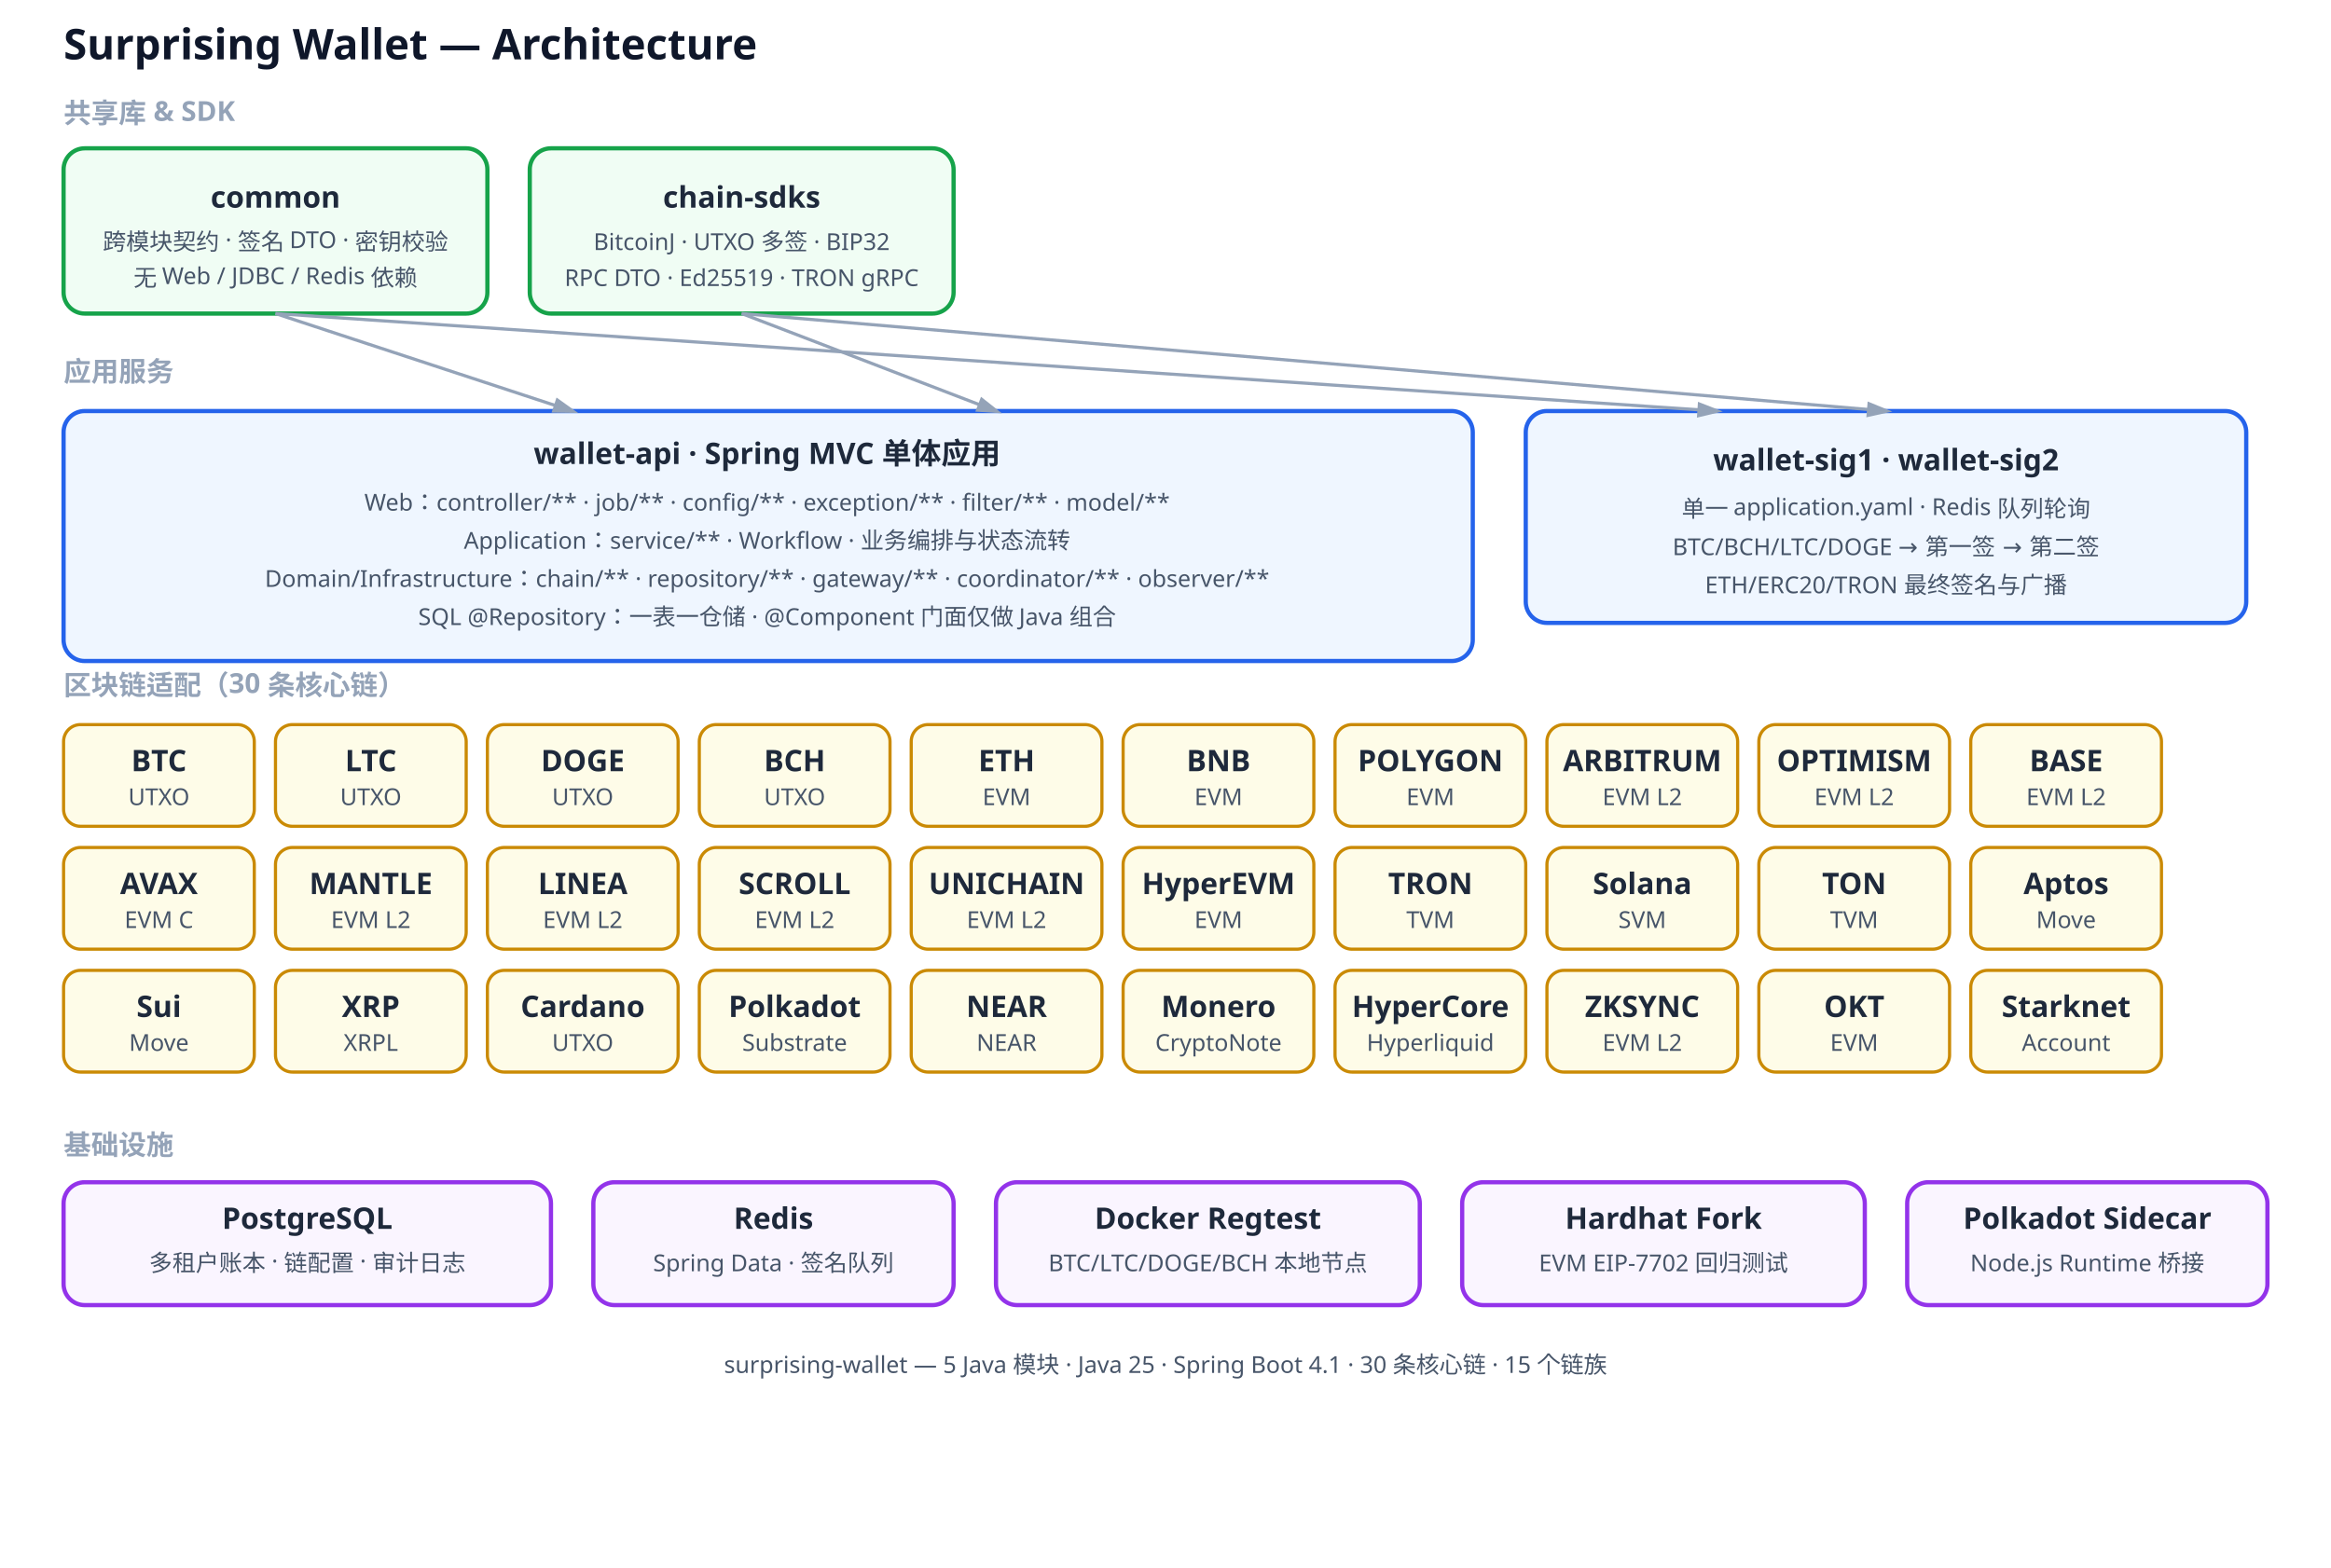
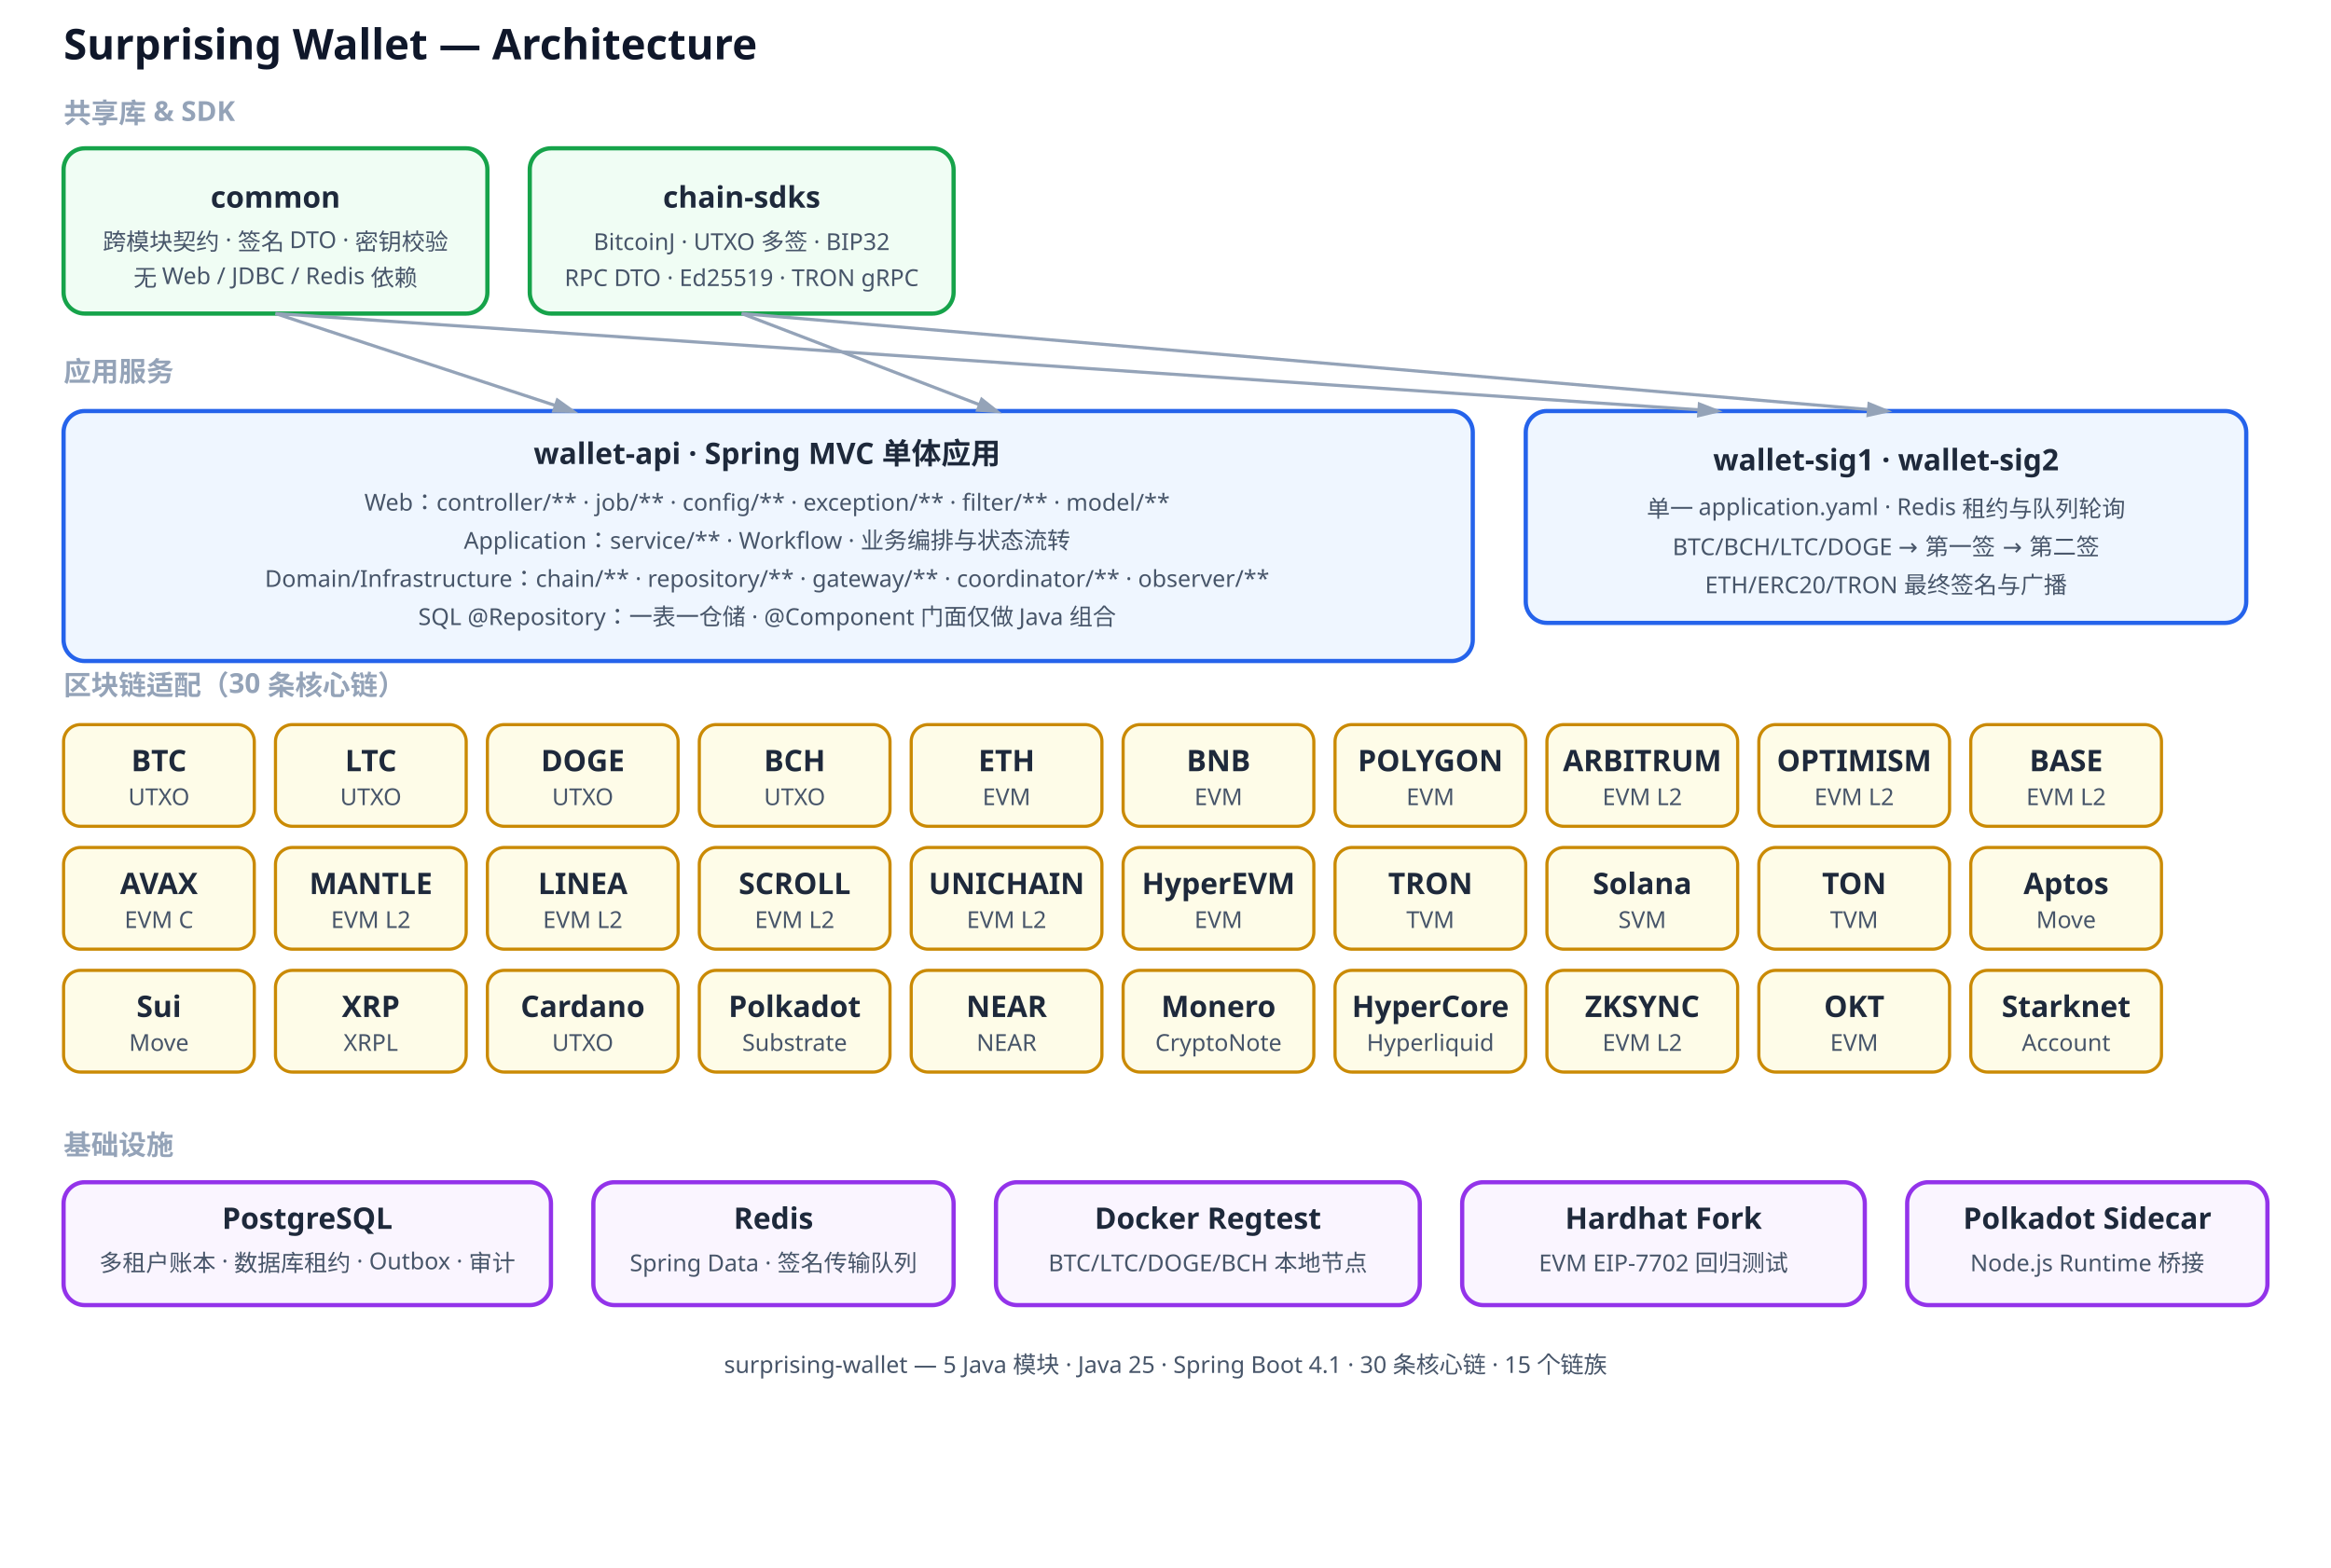
<svg xmlns="http://www.w3.org/2000/svg" width="1100" height="740" viewBox="0 0 1100 740">
  <style>
    .svc   { fill: #eff6ff; stroke: #2563eb; stroke-width: 2; rx: 10; }
    .lib   { fill: #f0fdf4; stroke: #16a34a; stroke-width: 2; rx: 10; }
    .chain { fill: #fefce8; stroke: #ca8a04; stroke-width: 1.5; rx: 8; }
    .infra { fill: #faf5ff; stroke: #9333ea; stroke-width: 2; rx: 10; }
    .label { font: 14px sans-serif; font-weight: 700; fill: #1e293b; }
    .desc  { font: 11px sans-serif; fill: #475569; }
    .title { font: 20px sans-serif; font-weight: 700; fill: #0f172a; }
    .sep   { font: 13px sans-serif; font-weight: 600; fill: #94a3b8; }
    .arrow { stroke: #94a3b8; stroke-width: 1.5; marker-end: url(#arr); }
  </style>
  <defs>
    <marker id="arr" markerWidth="8" markerHeight="8" refX="6" refY="2.5" orient="auto" markerUnits="strokeWidth">
      <path d="M0,0 L0,5 L8,2.5 z" fill="#94a3b8" />
    </marker>
  </defs>
  <text x="30" y="28" class="title">Surprising Wallet —  Architecture</text>
  <text x="30" y="58" class="sep"> 共享库 &amp; SDK</text>
  <rect x="30" y="70" width="200" height="78" class="lib" />
  <text x="130" y="98" text-anchor="middle" class="label">common</text>
  <text x="130" y="118" text-anchor="middle" class="desc">跨模块契约 · 签名 DTO · 密钥校验</text>
  <text x="130" y="135" text-anchor="middle" class="desc">无 Web / JDBC / Redis 依赖</text>
  <rect x="250" y="70" width="200" height="78" class="lib" />
  <text x="350" y="98" text-anchor="middle" class="label">chain-sdks</text>
  <text x="350" y="118" text-anchor="middle" class="desc">BitcoinJ · UTXO 多签 · BIP32</text>
  <text x="350" y="135" text-anchor="middle" class="desc">RPC DTO · Ed25519 · TRON gRPC</text>
  <text x="30" y="180" class="sep"> 应用服务</text>
  <rect x="30" y="194" width="665" height="118" class="svc" />
  <text x="362" y="219" text-anchor="middle" class="label">wallet-api · Spring MVC 单体应用</text>
  <text x="362" y="241" text-anchor="middle" class="desc">Web：controller/** · job/** · config/** · exception/** · filter/** · model/**</text>
  <text x="362" y="259" text-anchor="middle" class="desc">Application：service/** · Workflow · 业务编排与状态流转</text>
  <text x="362" y="277" text-anchor="middle" class="desc">Domain/Infrastructure：chain/** · repository/** · gateway/** · coordinator/** · observer/**</text>
  <text x="362" y="295" text-anchor="middle" class="desc">SQL @Repository：一表一仓储 · @Component 门面仅做 Java 组合</text>
  <rect x="720" y="194" width="340" height="100" class="svc" />
  <text x="890" y="222" text-anchor="middle" class="label">wallet-sig1 · wallet-sig2</text>
-   <text x="890" y="244" text-anchor="middle" class="desc">单一 application.yaml · Redis 队列轮询</text>
+   <text x="890" y="244" text-anchor="middle" class="desc">单一 application.yaml · Redis 租约与队列轮询</text>
  <text x="890" y="262" text-anchor="middle" class="desc">BTC/BCH/LTC/DOGE → 第一签 → 第二签</text>
  <text x="890" y="280" text-anchor="middle" class="desc">ETH/ERC20/TRON 最终签名与广播</text>
  <line x1="130" y1="148" x2="270" y2="194" class="arrow" />
  <line x1="350" y1="148" x2="470" y2="194" class="arrow" />
  <line x1="130" y1="148" x2="810" y2="194" class="arrow" />
  <line x1="350" y1="148" x2="890" y2="194" class="arrow" />
  <text x="30" y="328" class="sep"> 区块链适配（30 条核心链）</text>
  <rect x="30" y="342" width="90" height="48" class="chain" />
  <text x="75" y="364" text-anchor="middle" class="label">BTC</text>
  <text x="75" y="380" text-anchor="middle" class="desc">UTXO</text>
  <rect x="130" y="342" width="90" height="48" class="chain" />
  <text x="175" y="364" text-anchor="middle" class="label">LTC</text>
  <text x="175" y="380" text-anchor="middle" class="desc">UTXO</text>
  <rect x="230" y="342" width="90" height="48" class="chain" />
  <text x="275" y="364" text-anchor="middle" class="label">DOGE</text>
  <text x="275" y="380" text-anchor="middle" class="desc">UTXO</text>
  <rect x="330" y="342" width="90" height="48" class="chain" />
  <text x="375" y="364" text-anchor="middle" class="label">BCH</text>
  <text x="375" y="380" text-anchor="middle" class="desc">UTXO</text>
  <rect x="430" y="342" width="90" height="48" class="chain" />
  <text x="475" y="364" text-anchor="middle" class="label">ETH</text>
  <text x="475" y="380" text-anchor="middle" class="desc">EVM</text>
  <rect x="530" y="342" width="90" height="48" class="chain" />
  <text x="575" y="364" text-anchor="middle" class="label">BNB</text>
  <text x="575" y="380" text-anchor="middle" class="desc">EVM</text>
  <rect x="630" y="342" width="90" height="48" class="chain" />
  <text x="675" y="364" text-anchor="middle" class="label">POLYGON</text>
  <text x="675" y="380" text-anchor="middle" class="desc">EVM</text>
  <rect x="730" y="342" width="90" height="48" class="chain" />
  <text x="775" y="364" text-anchor="middle" class="label">ARBITRUM</text>
  <text x="775" y="380" text-anchor="middle" class="desc">EVM L2</text>
  <rect x="830" y="342" width="90" height="48" class="chain" />
  <text x="875" y="364" text-anchor="middle" class="label">OPTIMISM</text>
  <text x="875" y="380" text-anchor="middle" class="desc">EVM L2</text>
  <rect x="930" y="342" width="90" height="48" class="chain" />
  <text x="975" y="364" text-anchor="middle" class="label">BASE</text>
  <text x="975" y="380" text-anchor="middle" class="desc">EVM L2</text>
  <rect x="30" y="400" width="90" height="48" class="chain" />
  <text x="75" y="422" text-anchor="middle" class="label">AVAX</text>
  <text x="75" y="438" text-anchor="middle" class="desc">EVM C</text>
  <rect x="130" y="400" width="90" height="48" class="chain" />
  <text x="175" y="422" text-anchor="middle" class="label">MANTLE</text>
  <text x="175" y="438" text-anchor="middle" class="desc">EVM L2</text>
  <rect x="230" y="400" width="90" height="48" class="chain" />
  <text x="275" y="422" text-anchor="middle" class="label">LINEA</text>
  <text x="275" y="438" text-anchor="middle" class="desc">EVM L2</text>
  <rect x="330" y="400" width="90" height="48" class="chain" />
  <text x="375" y="422" text-anchor="middle" class="label">SCROLL</text>
  <text x="375" y="438" text-anchor="middle" class="desc">EVM L2</text>
  <rect x="430" y="400" width="90" height="48" class="chain" />
  <text x="475" y="422" text-anchor="middle" class="label">UNICHAIN</text>
  <text x="475" y="438" text-anchor="middle" class="desc">EVM L2</text>
  <rect x="530" y="400" width="90" height="48" class="chain" />
  <text x="575" y="422" text-anchor="middle" class="label">HyperEVM</text>
  <text x="575" y="438" text-anchor="middle" class="desc">EVM</text>
  <rect x="630" y="400" width="90" height="48" class="chain" />
  <text x="675" y="422" text-anchor="middle" class="label">TRON</text>
  <text x="675" y="438" text-anchor="middle" class="desc">TVM</text>
  <rect x="730" y="400" width="90" height="48" class="chain" />
  <text x="775" y="422" text-anchor="middle" class="label">Solana</text>
  <text x="775" y="438" text-anchor="middle" class="desc">SVM</text>
  <rect x="830" y="400" width="90" height="48" class="chain" />
  <text x="875" y="422" text-anchor="middle" class="label">TON</text>
  <text x="875" y="438" text-anchor="middle" class="desc">TVM</text>
  <rect x="930" y="400" width="90" height="48" class="chain" />
  <text x="975" y="422" text-anchor="middle" class="label">Aptos</text>
  <text x="975" y="438" text-anchor="middle" class="desc">Move</text>
  <rect x="30" y="458" width="90" height="48" class="chain" />
  <text x="75" y="480" text-anchor="middle" class="label">Sui</text>
  <text x="75" y="496" text-anchor="middle" class="desc">Move</text>
  <rect x="130" y="458" width="90" height="48" class="chain" />
  <text x="175" y="480" text-anchor="middle" class="label">XRP</text>
  <text x="175" y="496" text-anchor="middle" class="desc">XRPL</text>
  <rect x="230" y="458" width="90" height="48" class="chain" />
  <text x="275" y="480" text-anchor="middle" class="label">Cardano</text>
  <text x="275" y="496" text-anchor="middle" class="desc">UTXO</text>
  <rect x="330" y="458" width="90" height="48" class="chain" />
  <text x="375" y="480" text-anchor="middle" class="label">Polkadot</text>
  <text x="375" y="496" text-anchor="middle" class="desc">Substrate</text>
  <rect x="430" y="458" width="90" height="48" class="chain" />
  <text x="475" y="480" text-anchor="middle" class="label">NEAR</text>
  <text x="475" y="496" text-anchor="middle" class="desc">NEAR</text>
  <rect x="530" y="458" width="90" height="48" class="chain" />
  <text x="575" y="480" text-anchor="middle" class="label">Monero</text>
  <text x="575" y="496" text-anchor="middle" class="desc">CryptoNote</text>
  <rect x="630" y="458" width="90" height="48" class="chain" />
  <text x="675" y="480" text-anchor="middle" class="label">HyperCore</text>
  <text x="675" y="496" text-anchor="middle" class="desc">Hyperliquid</text>
  <rect x="730" y="458" width="90" height="48" class="chain" />
  <text x="775" y="480" text-anchor="middle" class="label">ZKSYNC</text>
  <text x="775" y="496" text-anchor="middle" class="desc">EVM L2</text>
  <rect x="830" y="458" width="90" height="48" class="chain" />
  <text x="875" y="480" text-anchor="middle" class="label">OKT</text>
  <text x="875" y="496" text-anchor="middle" class="desc">EVM</text>
  <rect x="930" y="458" width="90" height="48" class="chain" />
  <text x="975" y="480" text-anchor="middle" class="label">Starknet</text>
  <text x="975" y="496" text-anchor="middle" class="desc">Account</text>
  <text x="30" y="545" class="sep"> 基础设施</text>
  <rect x="30" y="558" width="230" height="58" class="infra" />
  <text x="145" y="580" text-anchor="middle" class="label">PostgreSQL</text>
-   <text x="145" y="600" text-anchor="middle" class="desc">多租户账本 · 链配置 · 审计日志</text>
+   <text x="145" y="600" text-anchor="middle" class="desc">多租户账本 · 数据库租约 · Outbox · 审计</text>
  <rect x="280" y="558" width="170" height="58" class="infra" />
  <text x="365" y="580" text-anchor="middle" class="label">Redis</text>
-   <text x="365" y="600" text-anchor="middle" class="desc">Spring Data · 签名队列</text>
+   <text x="365" y="600" text-anchor="middle" class="desc">Spring Data · 签名传输队列</text>
  <rect x="470" y="558" width="200" height="58" class="infra" />
  <text x="570" y="580" text-anchor="middle" class="label">Docker Regtest</text>
  <text x="570" y="600" text-anchor="middle" class="desc">BTC/LTC/DOGE/BCH 本地节点</text>
  <rect x="690" y="558" width="190" height="58" class="infra" />
  <text x="785" y="580" text-anchor="middle" class="label">Hardhat Fork</text>
  <text x="785" y="600" text-anchor="middle" class="desc">EVM EIP-7702 回归测试</text>
  <rect x="900" y="558" width="170" height="58" class="infra" />
  <text x="985" y="580" text-anchor="middle" class="label">Polkadot Sidecar</text>
  <text x="985" y="600" text-anchor="middle" class="desc">Node.js Runtime 桥接</text>
  <text x="550" y="648" text-anchor="middle" class="desc" fill="#94a3b8" font-size="11">surprising-wallet — 5 Java 模块 · Java 25 · Spring Boot 4.1 · 30 条核心链 · 15 个链族</text>
</svg>
